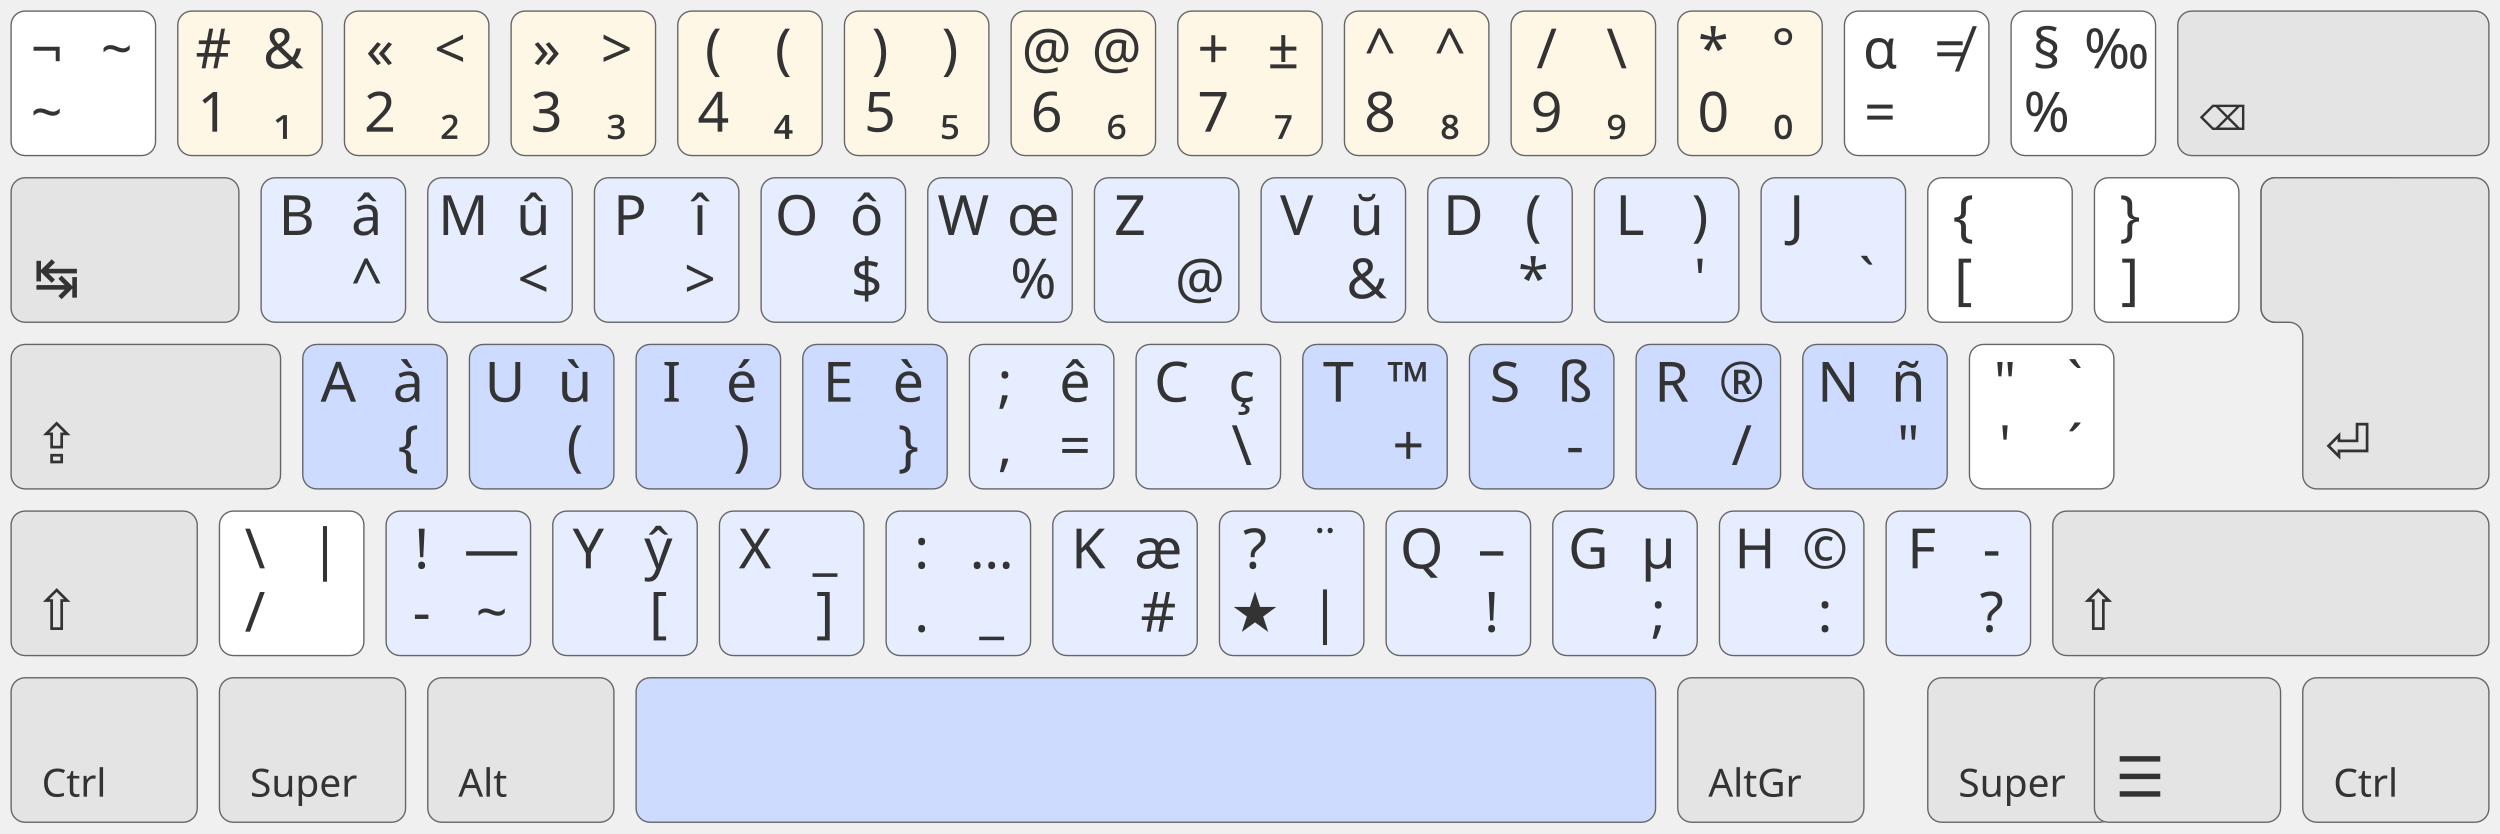
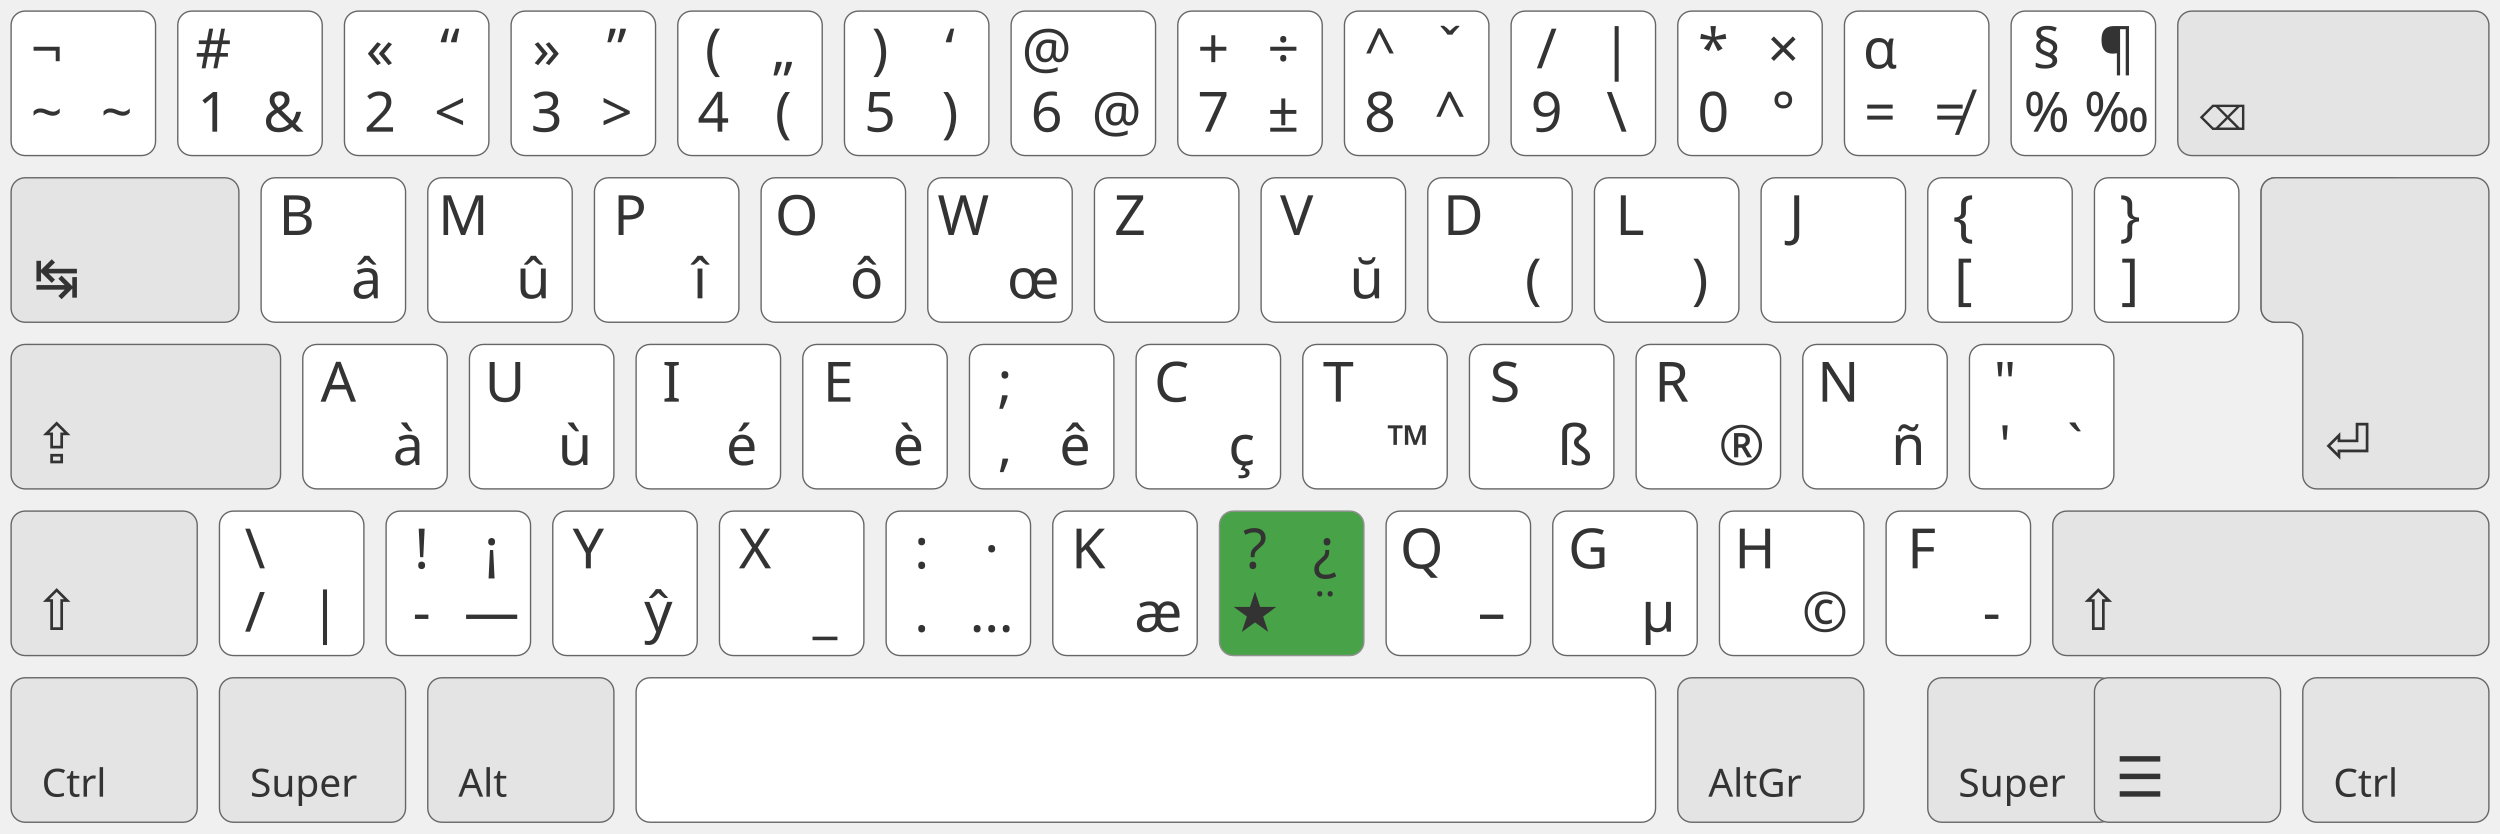
- <svg xmlns="http://www.w3.org/2000/svg" class="iso intlBackslash dk mixed" platform="gnu" theme="reach" viewBox="0 0 900 300">
+ <svg xmlns="http://www.w3.org/2000/svg" platform="gnu" viewBox="0 0 900 300" theme="" class="iso intlBackslash odk">
  <style>
    :root { color-scheme: light dark; }

    rect, path {
      stroke: #666;
      stroke-width: .5px;
      fill: #fff;
    }
    .specialKey,
    .specialKey rect,
    .specialKey path {
      fill: #e4e4e4;
    }
    text {
      fill: #333;
      font: normal 20px sans-serif;
      text-align: center;
    }
    #Backspace text {
      font-size: 12px;
    }

    #Escape { display: none; }

    #row_AE { transform: translate(4px, 4px); }
    #row_AD { transform: translate(4px, 64px); }
    #row_AC { transform: translate(4px, 124px); }
    #row_AB { transform: translate(4px, 184px); }
    #row_AA { transform: translate(4px, 244px); }

    /* Backslash + Enter */
    #Enter path.alt,
    #Enter     .iso,
    #Backslash .iso,
    .alt #Enter rect.ansi,
    .iso #Enter rect.ansi,
    .iso #Enter text.ansi,
    .alt #Backslash .ansi,
    .iso #Backslash .ansi { display: none; }
    #Enter text.ansi,
    .alt #Enter     .alt,
    .iso #Enter     .iso,
    .iso #Backslash .iso { display: block; }
    .iso #Backslash { transform: translate(765px, 60px); }
    .alt #Backslash { transform: translate(780px, -60px); }

    /* Backspace + IntlYen */
    #IntlYen, #Backspace .alt,
    .intlYen  #Backspace .ansi { display: none; }
    .intlYen  #Backspace .alt,
    .intlYen  #IntlYen { display: block; }

    /* ShiftLeft + IntlBackslash */
    #IntlBackslash, #ShiftLeft .iso,
    .intlBackslash  #ShiftLeft .ansi { display: none; }
    .intlBackslash  #ShiftLeft .iso,
    .intlBackslash  #IntlBackslash { display: block; }

    /* ShiftRight + IntlRo */
    #IntlRo, #ShiftRight .abnt,
    .intlRo  #ShiftRight .ansi { display: none; }
    .intlRo  #ShiftRight .abnt,
    .intlRo  #IntlRo { display: block; }

    /* Angle Mod */
    .am #KeyZ          { transform: translateX( 74px); }
    .am #KeyX          { transform: translateX(134px); }
    .am #KeyC          { transform: translateX(194px); }
    .am #KeyV          { transform: translateX(254px); }
    .am #KeyB          { transform: translateX(314px); }
    .am #IntlBackslash { transform: translateX(374px); }

    .specialKey   .ergo,
    .specialKey   .ol60,
    .specialKey   .ol50,
    .specialKey   .ol40,
    #Space        .ol60,
    #Space        .ol50,
    #Space        .ol40,
    #Backquote    .ol60,
    #BracketRight .ol60,
    #Equal        .ol60,
    .ergo #CapsLock,
    .ergo #Space      rect,
    .ergo #Backslash  rect,
    .ergo .specialKey rect,
    .ergo .specialKey text { display: none; }
    .ol50 #Escape,
    .ol40 #Escape,
    .ol60 #Space        .ol60,
    .ol50 #Space        .ol50,
    .ol40 #Space        .ol40,
    .ol60 #Backquote    .ol60,
    .ol60 #BracketRight .ol60,
    .ol60 #Backslash    .ol60,
    .ol60 #Equal        .ol60,
    .ol60 .specialKey   .ol60,
    .ol50 .specialKey   .ol50,
    .ol40 .specialKey   .ol40,
    .ergo .specialKey   .ergo { display: block; }

    .ol50 .pinkyKey, .ol50 #ContextMenu,
    .ol40 .pinkyKey, .ol40 #ContextMenu,
    .ol40 #row_AE .numberKey { display: none; }

    .ergo #row_AE       { transform: translate(94px, 4px); }
    .ergo #row_AD       { transform: translate(64px, 64px); }
    .ergo #row_AC       { transform: translate(49px, 124px); }
    .ergo #row_AB       { transform: translate(19px, 184px); }

    .ergo #Tab          { transform: translate(15px, 0px); }
    .ergo #ShiftLeft    { transform: translate(60px, 0px); }
    .ergo #ControlLeft  { transform: translate(75px, 0px); }
    .ergo #MetaLeft     { transform: translate(150px, 0px); }
    .ergo #AltLeft      { transform: translate(240px, 0px); }
    .ergo #Space        { transform: translate(315px, 0px); }
    .ergo #AltRight     { transform: translate(540px, 0px); }
    .ergo #MetaRight    { transform: translate(630px, 0px); }
    .ergo #ControlRight { transform: translate(750px, 0px); }

    .ergo .left         { transform: translate(-15px, 0px); }
    .ergo .right        { transform: translate(15px, 0px); }

    .ol60 .left         { transform: translate(-75px, 0px); }
    .ol60 #ControlRight { transform: translate(810px, 0px); }
    .ol60 #Backquote    { transform: translate(-15px, 0px); }
    .ol60 #ShiftRight   { transform: translate(795px, 0px); }
    .ol60 #ContextMenu  { transform: translate(750px, 0px); }
    .ol60 #Backslash    { transform: translate(690px, 120px); }
    .ol60 #Backspace    { transform: translate(277.5px, 60px); }
    .ol60 #Enter        { transform: translate(322.5px, 60px); }

    .ol50 #Escape       { transform: translate(-15px, 0px); }
    .ol50 #Backspace    { transform: translate(660px, 0px); }
    .ol50 #Enter        { transform: translate(705px, -60px); }

    .ol40 #Escape       { transform: translate(-15px, 120px); }
    .ol40 #Backspace    { transform: translate(660px, 60px); }
    .ol40 #Enter        { transform: translate(705px, 0px); }

    [platform="gnu"].ergo .specialKey .win,
    [platform="gnu"].ergo .specialKey .mac,
    [platform="win"].ergo .specialKey .gnu,
    [platform="win"].ergo .specialKey .mac { display: none; }
    .ergo .specialKey .mac,
    [platform="gnu"].ergo .specialKey .gnu,
    [platform="win"].ergo .specialKey .win { display: block; }

    /* swap Alt/Meta for MacOSX */
    [platform="gnu"].ergo #MetaLeft,
    [platform="win"].ergo #MetaLeft,
                    .ergo #AltLeft   { transform: translate(150px, 0px); }
    [platform="gnu"].ergo #AltLeft,
    [platform="win"].ergo #AltLeft,
                    .ergo #MetaLeft  { transform: translate(240px, 0px); }
    [platform="gnu"].ergo #AltRight,
    [platform="win"].ergo #AltRight,
                    .ergo #MetaRight { transform: translate(570px, 0px); }
    [platform="gnu"].ergo #MetaRight,
    [platform="win"].ergo #MetaRight,
                    .ergo #AltRight  { transform: translate(660px, 0px); }

    #NonConvert, #Convert, #KanaMode,
    #Lang1, #Lang2,
    #Space .jis,
    #Space .ks,
    .ergo #Space .ansi,
    .ol60 #Space .ansi,
    .ks  #Space .ansi,
    .ks  #Space .jis,
    .jis #Space .ansi,
    .jis #Space .ks { display: none; }
    .ks  #Space .ks,
    .jis #NonConvert, .jis #Convert, .jis #KanaMode,
    .ks #Lang1, .ks #Lang2,
    .jis #Space .jis { display: block; }

    #Backquote .jis,
    #CapsLock  .jis,
    .jis #Backquote .ansi,
    .jis #CapsLock  .ansi { display: none; }
    .jis #Backquote .jis,
    .jis #CapsLock .jis { display: block; }

    #Space text,
    #Lang1 text,
    #Lang2 text,
    #Convert text,
    #NonConvert text,
    .jis #CapsLock text { font-size: 14px; }
    #KanaMode text,
    .jis #Backquote text { font-size: 10px; }

    .specialKey .win,
    .specialKey .gnu {
      display: none;
      font-size: 14px;
    }

    /* display MacOSX by default */
    [platform="gnu"] .specialKey .win,
    [platform="gnu"] .specialKey .mac,
    [platform="win"] .specialKey .gnu,
    [platform="win"] .specialKey .mac { display: none; }
    [platform="mac"] .specialKey .mac,
    [platform="gnu"] .specialKey .gnu,
    [platform="win"] .specialKey .win { display: block; }

    /* swap Alt/Meta for MacOSX */
    [platform="gnu"] #MetaLeft,
    [platform="win"] #MetaLeft,  #AltLeft   { transform: translate(75px, 0px); }
    [platform="gnu"] #AltLeft,
    [platform="win"] #AltLeft,   #MetaLeft  { transform: translate(150px, 0px); }
    [platform="gnu"] #AltRight,
    [platform="win"] #AltRight,  #MetaRight { transform: translate(600px, 0px); }
    [platform="gnu"] #MetaRight,
    [platform="win"] #MetaRight, #AltRight  { transform: translate(675px, 0px); }

    /* optional color theme: reach */
    [theme="reach"] .numberKey rect { fill: hsl( 42, 100%, 95%); }
    [theme="reach"] .letterKey rect { fill: hsl(222, 100%, 95%); }
    [theme="reach"] .homeKey   rect { fill: hsl(222, 100%, 90%); }

    /* optional color theme: hints */
    [theme="hints"] [finger="m1"] rect { fill: hsl(  0, 100%, 95%); }
    [theme="hints"] [finger="l2"] rect { fill: hsl( 42, 100%, 85%); }
    [theme="hints"] [finger="r2"] rect { fill: hsl( 61, 100%, 85%); }
    [theme="hints"] [finger="l3"] rect,
    [theme="hints"] [finger="r3"] rect { fill: hsl(136, 100%, 85%); }
    [theme="hints"] [finger="l4"] rect,
    [theme="hints"] [finger="r4"] rect { fill: hsl(200, 100%, 85%); }
    [theme="hints"] [finger="l5"] rect,
    [theme="hints"] [finger="r5"] rect { fill: hsl(230, 100%, 85%); }
    [theme="hints"] .specialKey   rect,
    [theme="hints"] .specialKey   path { fill: #e4e4e4; }
    [theme="hints"] .hint         rect { fill: #a33; }
    [theme="hints"] .press        rect { fill: #335; }
    [theme="hints"] .press        text { fill: #fff; }
    [theme="hints"] .hint text {
      font-weight: bold;
      fill: white;
    }

    /* hide level3-6 by default */
    .level3, .level4, .level5, .level6 { display: none; }

    /* show 1dk */
    .odk .level5,
    .odk .level6 { display: block; }

    /* show 1dk and AltGr */
    .mixed .level3,
    .mixed .level5 { display: block; opacity: 1; }
    .mixed .level5 { transform: translate(0px, -22.8px); }

    /* show AltGr */
    .altgr .level3,
    .altgr .level4 { display: block; opacity: 1; }

    @media (prefers-color-scheme: dark) {
      rect, path { stroke: #777; fill: #444; }
      .specialKey, .specialKey rect, .specialKey path { fill: #333; }
      text { fill: #bbb; }
      .level3, .level4 { fill: #99f; }
      .level5, .level6 { fill: #6d6; }
      .deadKey { fill: #f44; }

      [theme="reach"] .numberKey rect { fill: hsl( 61, 25%, 30%); }
      [theme="reach"] .letterKey rect { fill: hsl(136, 30%, 30%); }
      [theme="reach"] .letterKey rect { fill: hsl(180, 30%, 30%); }
      [theme="reach"] .homeKey   rect { fill: hsl(230, 30%, 30%); }

      [theme="hints"] [finger="m1"] rect { fill: hsl(  0, 25%, 30%); }
      [theme="hints"] [finger="l2"] rect { fill: hsl( 31, 30%, 30%); }
      [theme="hints"] [finger="r2"] rect { fill: hsl( 61, 30%, 30%); }
      [theme="hints"] [finger="l3"] rect,
      [theme="hints"] [finger="r3"] rect { fill: hsl(136, 30%, 30%); }
      [theme="hints"] [finger="l4"] rect,
      [theme="hints"] [finger="r4"] rect { fill: hsl(200, 30%, 30%); }
      [theme="hints"] [finger="l5"] rect,
      [theme="hints"] [finger="r5"] rect { fill: hsl(230, 30%, 30%); }
      [theme="hints"] .specialKey   rect,
      [theme="hints"] .specialKey   path { fill: #333; }
      [theme="hints"] .hint         rect { fill: #a33; }
      [theme="hints"] .press        rect { fill: #335; }
      [theme="hints"] .press        text { fill: #fff; }
      [theme="hints"] .hint text {
        font-weight: bold;
        fill: white;
      }
    }
  </style>
  <g id="row_AE">
    <g class="left">
      <g class="specialKey" finger="l5" id="Escape">
        <rect width="67" height="52" class="ergo" rx="5" ry="5" />
        <text x="16.4" y="42.8" class="ergo" text-anchor="middle">⎋</text>
      </g>
      <g class="pinkyKey" finger="l5" id="Backquote">
        <rect width="52" height="52" rx="5" ry="5" class="specialKey jis" />
        <rect width="52" height="52" rx="5" ry="5" class="ansi alt iso ergo" />
        <rect width="67" height="52" rx="5" ry="5" class="ol60" />
        <text x="26" y="20" class="jis" text-anchor="middle">半角</text>
        <text x="26" y="32" class="jis" text-anchor="middle">全角</text>
        <text x="26" y="44" class="jis" text-anchor="middle">漢字</text>
        <g class="ansi key" text-anchor="middle">
          <text x="12.8" y="43.4" class="level1">~</text>
          <text x="12.8" y="20.6" class="level2">¬</text>
          <text x="38.0" y="43.4" class="level3" />
          <text x="38.0" y="20.6" class="level4" />
          <text x="38.0" y="43.4" class="level5 deadKey">~</text>
          <text x="38.0" y="20.6" class="level6" />
        </g>
      </g>
      <g class="numberKey" finger="l5" id="Digit1" transform="translate(60)">
        <rect width="52" height="52" rx="5" ry="5" />
        <g class="key" text-anchor="middle">
          <text x="12.8" y="43.4" class="level1">1</text>
          <text x="12.8" y="20.6" class="level2">#</text>
          <text x="38.0" y="43.4" class="level3">₁</text>
          <text x="38.0" y="20.6" class="level4">¹</text>
          <text x="38.0" y="43.4" class="level5">&amp;</text>
          <text x="38.0" y="20.6" class="level6" />
        </g>
      </g>
      <g class="numberKey" finger="l4" id="Digit2" transform="translate(120)">
        <rect width="52" height="52" rx="5" ry="5" />
        <g class="key" text-anchor="middle">
          <text x="12.8" y="43.4" class="level1">2</text>
          <text x="12.8" y="20.6" class="level2">«</text>
          <text x="38.0" y="43.4" class="level3">₂</text>
          <text x="38.0" y="20.6" class="level4">²</text>
          <text x="38.0" y="43.4" class="level5">&lt;</text>
          <text x="38.0" y="20.6" class="level6">“</text>
        </g>
      </g>
      <g class="numberKey" finger="l3" id="Digit3" transform="translate(180)">
        <rect width="52" height="52" rx="5" ry="5" />
        <g class="key" text-anchor="middle">
          <text x="12.8" y="43.4" class="level1">3</text>
          <text x="12.8" y="20.6" class="level2">»</text>
          <text x="38.0" y="43.4" class="level3">₃</text>
          <text x="38.0" y="20.6" class="level4">³</text>
          <text x="38.0" y="43.4" class="level5">&gt;</text>
          <text x="38.0" y="20.6" class="level6">”</text>
        </g>
      </g>
      <g class="numberKey" finger="l2" id="Digit4" transform="translate(240)">
        <rect width="52" height="52" rx="5" ry="5" />
        <g class="key" text-anchor="middle">
          <text x="12.8" y="43.4" class="level1">4</text>
          <text x="12.8" y="20.6" class="level2">(</text>
          <text x="38.0" y="43.4" class="level3">₄</text>
          <text x="38.0" y="20.6" class="level4">⁴</text>
          <text x="38.0" y="43.4" class="level5">(</text>
          <text x="38.0" y="20.6" class="level6">„</text>
        </g>
      </g>
      <g class="numberKey" finger="l2" id="Digit5" transform="translate(300)">
        <rect width="52" height="52" rx="5" ry="5" />
        <g class="key" text-anchor="middle">
          <text x="12.8" y="43.4" class="level1">5</text>
          <text x="12.8" y="20.6" class="level2">)</text>
          <text x="38.0" y="43.4" class="level3">₅</text>
          <text x="38.0" y="20.6" class="level4">⁵</text>
          <text x="38.0" y="43.4" class="level5">)</text>
          <text x="38.0" y="20.6" class="level6">‘</text>
        </g>
      </g>
    </g>
    <g class="right">
      <g class="numberKey" finger="r2" id="Digit6" transform="translate(360)">
        <rect width="52" height="52" rx="5" ry="5" />
        <g class="key" text-anchor="middle">
          <text x="12.8" y="43.4" class="level1">6</text>
          <text x="12.8" y="20.6" class="level2">@</text>
          <text x="38.0" y="43.4" class="level3">₆</text>
          <text x="38.0" y="20.6" class="level4">⁶</text>
          <text x="38.0" y="43.4" class="level5">@</text>
          <text x="38.0" y="20.6" class="level6" />
        </g>
      </g>
      <g class="numberKey" finger="r2" id="Digit7" transform="translate(420)">
        <rect width="52" height="52" rx="5" ry="5" />
        <g class="key" text-anchor="middle">
          <text x="12.8" y="43.4" class="level1">7</text>
          <text x="12.8" y="20.6" class="level2">+</text>
          <text x="38.0" y="43.4" class="level3">₇</text>
          <text x="38.0" y="20.6" class="level4">⁷</text>
          <text x="38.0" y="43.4" class="level5">±</text>
          <text x="38.0" y="20.6" class="level6">÷</text>
        </g>
      </g>
      <g class="numberKey" finger="r3" id="Digit8" transform="translate(480)">
        <rect width="52" height="52" rx="5" ry="5" />
        <g class="key" text-anchor="middle">
          <text x="12.8" y="43.4" class="level1">8</text>
          <text x="12.8" y="20.6" class="level2">^</text>
          <text x="38.0" y="43.4" class="level3">₈</text>
          <text x="38.0" y="20.6" class="level4">⁸</text>
          <text x="38.0" y="43.4" class="level5 deadKey">^</text>
          <text x="38.0" y="20.6" class="level6 deadKey">ˇ</text>
        </g>
      </g>
      <g class="numberKey" finger="r4" id="Digit9" transform="translate(540)">
        <rect width="52" height="52" rx="5" ry="5" />
        <g class="key" text-anchor="middle">
          <text x="12.8" y="43.4" class="level1">9</text>
          <text x="12.8" y="20.6" class="level2">/</text>
          <text x="38.0" y="43.4" class="level3">₉</text>
          <text x="38.0" y="20.6" class="level4">⁹</text>
          <text x="38.0" y="43.4" class="level5">\</text>
          <text x="38.0" y="20.6" class="level6">|</text>
        </g>
      </g>
      <g class="numberKey" finger="r5" id="Digit0" transform="translate(600)">
        <rect width="52" height="52" rx="5" ry="5" />
        <g class="key" text-anchor="middle">
          <text x="12.8" y="43.4" class="level1">0</text>
          <text x="12.8" y="20.6" class="level2">*</text>
          <text x="38.0" y="43.4" class="level3">₀</text>
          <text x="38.0" y="20.6" class="level4">⁰</text>
          <text x="38.0" y="43.4" class="level5">°</text>
          <text x="38.0" y="20.6" class="level6">×</text>
        </g>
      </g>
      <g class="pinkyKey" finger="r5" id="Minus" transform="translate(660)">
        <rect width="52" height="52" rx="5" ry="5" />
        <g class="key" text-anchor="middle">
          <text x="12.8" y="43.4" class="level1">=</text>
          <text x="12.8" y="20.6" class="level2 deadKey">α</text>
          <text x="38.0" y="43.4" class="level3" />
          <text x="38.0" y="20.6" class="level4" />
          <text x="38.0" y="43.4" class="level5">≠</text>
          <text x="38.0" y="20.6" class="level6" />
        </g>
      </g>
      <g class="pinkyKey" finger="r5" id="Equal" transform="translate(720)">
        <rect width="52" height="52" rx="5" ry="5" />
        <rect width="67" height="52" rx="5" ry="5" class="ol60" />
        <g class="key" text-anchor="middle">
          <text x="12.8" y="43.4" class="level1">%</text>
          <text x="12.8" y="20.6" class="level2">§</text>
          <text x="38.0" y="43.4" class="level3" />
          <text x="38.0" y="20.6" class="level4" />
          <text x="38.0" y="43.4" class="level5">‰</text>
          <text x="38.0" y="20.6" class="level6">¶</text>
        </g>
      </g>
      <g class="pinkyKey" finger="r5" id="IntlYen" transform="translate(780)">
        <rect width="52" height="52" rx="5" ry="5" />
        <g class="key" text-anchor="middle">
          <text x="12.8" y="43.4" class="level1" />
          <text x="12.8" y="20.6" class="level2" />
          <text x="38.0" y="43.4" class="level3" />
          <text x="38.0" y="20.6" class="level4" />
          <text x="38.0" y="43.4" class="level5" />
          <text x="38.0" y="20.6" class="level6" />
        </g>
      </g>
      <g class="specialKey" finger="r5" id="Backspace" transform="translate(780)">
        <rect width="112" height="52" rx="5" ry="5" class="ansi" />
        <rect width="67" height="112" rx="5" ry="5" class="ol60" y="-60" />
        <rect width="67" height="52" rx="5" ry="5" class="ol40 ol50" />
        <rect width="52" height="52" rx="5" ry="5" class="alt" x="60" />
        <text x="16.4" y="42.8" class="ansi" text-anchor="middle">⌫</text>
        <text x="16.4" y="42.8" class="ergo" text-anchor="middle">⌫</text>
        <text x="16.4" y="42.8" class="alt" text-anchor="middle" transform="translate(60)">⌫</text>
      </g>
    </g>
  </g>
  <g id="row_AD">
    <g class="left">
      <g class="specialKey" finger="l5" id="Tab">
        <rect width="82" height="52" rx="5" ry="5" />
        <rect width="67" height="52" class="ergo" rx="5" ry="5" />
        <text x="16.4" y="42.8" text-anchor="middle">↹</text>
        <text x="16.4" y="42.8" text-anchor="middle" class="ergo">↹</text>
      </g>
      <g class="letterKey" finger="l5" id="KeyQ" transform="translate(90)">
        <rect width="52" height="52" rx="5" ry="5" />
        <g class="key" text-anchor="middle">
          <text x="12.8" y="43.4" class="level1" />
          <text x="12.8" y="20.6" class="level2">B</text>
          <text x="38.0" y="43.4" class="level3">^</text>
          <text x="38.0" y="20.6" class="level4 deadKey">^</text>
          <text x="38.0" y="43.4" class="level5">â</text>
          <text x="38.0" y="20.6" class="level6" />
        </g>
      </g>
      <g class="letterKey" finger="l4" id="KeyW" transform="translate(150)">
        <rect width="52" height="52" rx="5" ry="5" />
        <g class="key" text-anchor="middle">
          <text x="12.8" y="43.4" class="level1" />
          <text x="12.8" y="20.6" class="level2">M</text>
          <text x="38.0" y="43.4" class="level3">&lt;</text>
          <text x="38.0" y="20.6" class="level4" />
          <text x="38.0" y="43.4" class="level5">û</text>
          <text x="38.0" y="20.6" class="level6" />
        </g>
      </g>
      <g class="letterKey" finger="l3" id="KeyE" transform="translate(210)">
        <rect width="52" height="52" rx="5" ry="5" />
        <g class="key" text-anchor="middle">
          <text x="12.8" y="43.4" class="level1" />
          <text x="12.8" y="20.6" class="level2">P</text>
          <text x="38.0" y="43.4" class="level3">&gt;</text>
          <text x="38.0" y="20.6" class="level4" />
          <text x="38.0" y="43.4" class="level5">î</text>
          <text x="38.0" y="20.6" class="level6" />
        </g>
      </g>
      <g class="letterKey" finger="l2" id="KeyR" transform="translate(270)">
        <rect width="52" height="52" rx="5" ry="5" />
        <g class="key" text-anchor="middle">
          <text x="12.8" y="43.4" class="level1" />
          <text x="12.8" y="20.6" class="level2">O</text>
          <text x="38.0" y="43.4" class="level3">$</text>
          <text x="38.0" y="20.6" class="level4 deadKey">¤</text>
          <text x="38.0" y="43.4" class="level5">ô</text>
          <text x="38.0" y="20.6" class="level6" />
        </g>
      </g>
      <g class="letterKey" finger="l2" id="KeyT" transform="translate(330)">
        <rect width="52" height="52" rx="5" ry="5" />
        <g class="key" text-anchor="middle">
          <text x="12.8" y="43.4" class="level1" />
          <text x="12.8" y="20.6" class="level2">W</text>
          <text x="38.0" y="43.4" class="level3">%</text>
          <text x="38.0" y="20.6" class="level4">‰</text>
          <text x="38.0" y="43.4" class="level5">œ</text>
          <text x="38.0" y="20.6" class="level6" />
        </g>
      </g>
    </g>
    <g class="right">
      <g class="letterKey" finger="r2" id="KeyY" transform="translate(390)">
        <rect width="52" height="52" rx="5" ry="5" />
        <g class="key" text-anchor="middle">
          <text x="12.8" y="43.4" class="level1" />
          <text x="12.8" y="20.6" class="level2">Z</text>
          <text x="38.0" y="43.4" class="level3">@</text>
          <text x="38.0" y="20.6" class="level4 deadKey">˚</text>
          <text x="38.0" y="43.4" class="level5" />
          <text x="38.0" y="20.6" class="level6" />
        </g>
      </g>
      <g class="letterKey" finger="r2" id="KeyU" transform="translate(450)">
        <rect width="52" height="52" rx="5" ry="5" />
        <g class="key" text-anchor="middle">
          <text x="12.8" y="43.4" class="level1" />
          <text x="12.8" y="20.6" class="level2">V</text>
          <text x="38.0" y="43.4" class="level3">&amp;</text>
          <text x="38.0" y="20.6" class="level4" />
          <text x="38.0" y="43.4" class="level5">ŭ</text>
          <text x="38.0" y="20.6" class="level6" />
        </g>
      </g>
      <g class="letterKey" finger="r3" id="KeyI" transform="translate(510)">
        <rect width="52" height="52" rx="5" ry="5" />
        <g class="key" text-anchor="middle">
          <text x="12.8" y="43.4" class="level1" />
          <text x="12.8" y="20.6" class="level2">D</text>
          <text x="38.0" y="43.4" class="level3">*</text>
          <text x="38.0" y="20.6" class="level4">×</text>
          <text x="38.0" y="43.4" class="level5">(</text>
          <text x="38.0" y="20.6" class="level6" />
        </g>
      </g>
      <g class="letterKey" finger="r4" id="KeyO" transform="translate(570)">
        <rect width="52" height="52" rx="5" ry="5" />
        <g class="key" text-anchor="middle">
          <text x="12.8" y="43.4" class="level1" />
          <text x="12.8" y="20.6" class="level2">L</text>
          <text x="38.0" y="43.4" class="level3">'</text>
          <text x="38.0" y="20.6" class="level4 deadKey">´</text>
          <text x="38.0" y="43.4" class="level5">)</text>
          <text x="38.0" y="20.6" class="level6" />
        </g>
      </g>
      <g class="letterKey" finger="r5" id="KeyP" transform="translate(630)">
        <rect width="52" height="52" rx="5" ry="5" />
        <g class="key" text-anchor="middle">
          <text x="12.8" y="43.4" class="level1" />
          <text x="12.8" y="20.6" class="level2">J</text>
          <text x="38.0" y="43.4" class="level3">`</text>
          <text x="38.0" y="20.6" class="level4 deadKey">`</text>
          <text x="38.0" y="43.4" class="level5" />
          <text x="38.0" y="20.6" class="level6" />
        </g>
      </g>
      <g class="pinkyKey" finger="r5" id="BracketLeft" transform="translate(690)">
        <rect width="52" height="52" rx="5" ry="5" />
        <g class="key" text-anchor="middle">
          <text x="12.8" y="43.4" class="level1">[</text>
          <text x="12.8" y="20.6" class="level2">{</text>
          <text x="38.0" y="43.4" class="level3" />
          <text x="38.0" y="20.6" class="level4" />
          <text x="38.0" y="43.4" class="level5" />
          <text x="38.0" y="20.6" class="level6" />
        </g>
      </g>
      <g class="pinkyKey" finger="r5" id="BracketRight" transform="translate(750)">
        <rect width="52" height="52" rx="5" ry="5" />
        <rect width="67" height="52" rx="5" ry="5" class="ol60" />
        <g class="key" text-anchor="middle">
          <text x="12.8" y="43.4" class="level1">]</text>
          <text x="12.8" y="20.6" class="level2">}</text>
          <text x="38.0" y="43.4" class="level3" />
          <text x="38.0" y="20.6" class="level4" />
          <text x="38.0" y="43.4" class="level5" />
          <text x="38.0" y="20.6" class="level6" />
        </g>
      </g>
      <g class="pinkyKey" finger="r5" id="Backslash" transform="translate(810)">
        <rect width="82" height="52" rx="5" ry="5" class="ansi" />
        <rect width="52" height="52" rx="5" ry="5" class="iso ol60" />
        <g class="key" text-anchor="middle">
          <text x="12.8" y="43.4" class="level1">$</text>
          <text x="12.8" y="20.6" class="level2">€</text>
          <text x="38.0" y="43.4" class="level3" />
          <text x="38.0" y="20.6" class="level4" />
          <text x="38.0" y="43.4" class="level5">¢</text>
          <text x="38.0" y="20.6" class="level6 deadKey">¤</text>
        </g>
      </g>
    </g>
  </g>
  <g id="row_AC">
    <g class="left">
      <g class="specialKey" finger="l5" id="CapsLock">
        <rect width="97" height="52" rx="5" ry="5" />
        <text x="16.4" y="42.8" text-anchor="middle" class="ansi">⇪</text>
        <text x="23.0" y="42.8" text-anchor="middle" class="jis">英数</text>
      </g>
      <g class="letterKey homeKey" finger="l5" id="KeyA" transform="translate(105)">
        <rect width="52" height="52" rx="5" ry="5" />
        <g class="key" text-anchor="middle">
          <text x="12.8" y="43.4" class="level1" />
          <text x="12.8" y="20.6" class="level2">A</text>
          <text x="38.0" y="43.4" class="level3">{</text>
          <text x="38.0" y="20.6" class="level4 deadKey">ˇ</text>
          <text x="38.0" y="43.4" class="level5">à</text>
          <text x="38.0" y="20.6" class="level6" />
        </g>
      </g>
      <g class="letterKey homeKey" finger="l4" id="KeyS" transform="translate(165)">
        <rect width="52" height="52" rx="5" ry="5" />
        <g class="key" text-anchor="middle">
          <text x="12.8" y="43.4" class="level1" />
          <text x="12.8" y="20.6" class="level2">U</text>
          <text x="38.0" y="43.4" class="level3">(</text>
          <text x="38.0" y="20.6" class="level4" />
          <text x="38.0" y="43.4" class="level5">ù</text>
          <text x="38.0" y="20.6" class="level6" />
        </g>
      </g>
      <g class="letterKey homeKey" finger="l3" id="KeyD" transform="translate(225)">
        <rect width="52" height="52" rx="5" ry="5" />
        <g class="key" text-anchor="middle">
          <text x="12.8" y="43.4" class="level1" />
          <text x="12.8" y="20.6" class="level2">I</text>
          <text x="38.0" y="43.4" class="level3">)</text>
          <text x="38.0" y="20.6" class="level4" />
          <text x="38.0" y="43.4" class="level5">é</text>
          <text x="38.0" y="20.6" class="level6" />
        </g>
      </g>
      <g class="letterKey homeKey" finger="l2" id="KeyF" transform="translate(285)">
        <rect width="52" height="52" rx="5" ry="5" />
        <g class="key" text-anchor="middle">
          <text x="12.8" y="43.4" class="level1" />
          <text x="12.8" y="20.6" class="level2">E</text>
          <text x="38.0" y="43.4" class="level3">}</text>
          <text x="38.0" y="20.6" class="level4 deadKey">˙</text>
          <text x="38.0" y="43.4" class="level5">è</text>
          <text x="38.0" y="20.6" class="level6" />
        </g>
      </g>
      <g class="letterKey" finger="l2" id="KeyG" transform="translate(345)">
        <rect width="52" height="52" rx="5" ry="5" />
        <g class="key" text-anchor="middle">
          <text x="12.8" y="43.4" class="level1">,</text>
          <text x="12.8" y="20.6" class="level2">;</text>
          <text x="38.0" y="43.4" class="level3">=</text>
          <text x="38.0" y="20.6" class="level4">≠</text>
          <text x="38.0" y="43.4" class="level5">ê</text>
          <text x="38.0" y="20.6" class="level6" />
        </g>
      </g>
    </g>
    <g class="right">
      <g class="letterKey" finger="r2" id="KeyH" transform="translate(405)">
        <rect width="52" height="52" rx="5" ry="5" />
        <g class="key" text-anchor="middle">
          <text x="12.8" y="43.4" class="level1" />
          <text x="12.8" y="20.6" class="level2">C</text>
          <text x="38.0" y="43.4" class="level3">\</text>
          <text x="38.0" y="20.6" class="level4 deadKey">/</text>
          <text x="38.0" y="43.4" class="level5">ç</text>
          <text x="38.0" y="20.6" class="level6" />
        </g>
      </g>
      <g class="letterKey homeKey" finger="r2" id="KeyJ" transform="translate(465)">
        <rect width="52" height="52" rx="5" ry="5" />
        <g class="key" text-anchor="middle">
          <text x="12.8" y="43.4" class="level1" />
          <text x="12.8" y="20.6" class="level2">T</text>
          <text x="38.0" y="43.4" class="level3">+</text>
          <text x="38.0" y="20.6" class="level4">±</text>
          <text x="38.0" y="43.4" class="level5">™</text>
          <text x="38.0" y="20.6" class="level6" />
        </g>
      </g>
      <g class="letterKey homeKey" finger="r3" id="KeyK" transform="translate(525)">
        <rect width="52" height="52" rx="5" ry="5" />
        <g class="key" text-anchor="middle">
          <text x="12.8" y="43.4" class="level1" />
          <text x="12.8" y="20.6" class="level2">S</text>
          <text x="38.0" y="43.4" class="level3">-</text>
          <text x="38.0" y="20.6" class="level4 deadKey">¯</text>
          <text x="38.0" y="43.4" class="level5">ß</text>
          <text x="38.0" y="20.6" class="level6" />
        </g>
      </g>
      <g class="letterKey homeKey" finger="r4" id="KeyL" transform="translate(585)">
        <rect width="52" height="52" rx="5" ry="5" />
        <g class="key" text-anchor="middle">
          <text x="12.8" y="43.4" class="level1" />
          <text x="12.8" y="20.6" class="level2">R</text>
          <text x="38.0" y="43.4" class="level3">/</text>
          <text x="38.0" y="20.6" class="level4">÷</text>
          <text x="38.0" y="43.4" class="level5">®</text>
          <text x="38.0" y="20.6" class="level6" />
        </g>
      </g>
      <g class="letterKey homeKey" finger="r5" id="Semicolon" transform="translate(645)">
        <rect width="52" height="52" rx="5" ry="5" />
        <g class="key" text-anchor="middle">
          <text x="12.8" y="43.4" class="level1" />
          <text x="12.8" y="20.6" class="level2">N</text>
          <text x="38.0" y="43.4" class="level3">"</text>
          <text x="38.0" y="20.6" class="level4 deadKey">”</text>
          <text x="38.0" y="43.4" class="level5">ñ</text>
          <text x="38.0" y="20.6" class="level6" />
        </g>
      </g>
      <g class="pinkyKey" finger="r5" id="Quote" transform="translate(705)">
        <rect width="52" height="52" rx="5" ry="5" />
        <g class="key" text-anchor="middle">
          <text x="12.8" y="43.4" class="level1">'</text>
          <text x="12.8" y="20.6" class="level2">"</text>
          <text x="38.0" y="43.4" class="level3 deadKey">´</text>
          <text x="38.0" y="20.6" class="level4" />
          <text x="38.0" y="43.4" class="level5">`</text>
          <text x="38.0" y="20.6" class="level6" />
        </g>
      </g>
      <g class="specialKey" finger="r5" id="Enter" transform="translate(765)">
        <path class="alt" d="M50-60h72a5 5 0 0 1 5 5V47a5 5 0 0 1-5 5H5a5 5 0 0 1-5-5V5a5 5 0 0 1 5-5h35a5 5 1 0 0 5-5v-50a5 5 0 0 1 5-5z" />
        <path class="iso" d="M50-60h72a5 5 0 0 1 5 5V47a5 5 0 0 1-5 5H65a5 5 0 0 1-5-5V-3a5 5 1 0 0-5-5h-5a5 5 0 0 1-5-5v-42a5 5 0 0 1 5-5z" />
        <rect width="127" height="52" rx="5" ry="5" class="ansi" />
        <rect width="67" height="112" rx="5" ry="5" class="ol60" y="-60" />
        <rect width="67" height="52" rx="5" ry="5" class="ol40 ol50" />
        <text x="16.4" y="42.8" text-anchor="middle" class="ansi alt ergo">⏎</text>
        <text x="16.4" y="42.8" text-anchor="middle" class="iso" transform="translate(60)">⏎</text>
      </g>
    </g>
  </g>
  <g id="row_AB">
    <g class="left">
      <g class="specialKey" finger="l5" id="ShiftLeft">
        <rect width="127" height="52" rx="5" ry="5" class="ansi alt" />
        <rect width="67" height="52" rx="5" ry="5" class="iso" />
        <rect width="67" height="112" rx="5" ry="5" class="ol50 ol60" y="-60" />
        <rect width="67" height="52" rx="5" ry="5" class="ol40" />
        <text x="16.4" y="42.8" text-anchor="middle">⇧</text>
        <text x="16.4" y="42.8" text-anchor="middle" class="ergo">⇧</text>
      </g>
      <g class="pinkyKey" finger="l5" id="IntlBackslash" transform="translate(75)">
        <rect width="52" height="52" rx="5" ry="5" />
        <g class="key" text-anchor="middle">
          <text x="12.8" y="43.4" class="level1">/</text>
          <text x="12.8" y="20.6" class="level2">\</text>
          <text x="38.0" y="43.4" class="level3" />
          <text x="38.0" y="20.6" class="level4" />
          <text x="38.0" y="43.4" class="level5">|</text>
          <text x="38.0" y="20.6" class="level6" />
        </g>
      </g>
      <g class="letterKey" finger="l5" id="KeyZ" transform="translate(135)">
        <rect width="52" height="52" rx="5" ry="5" />
        <g class="key" text-anchor="middle">
          <text x="12.8" y="43.4" class="level1">-</text>
          <text x="12.8" y="20.6" class="level2">!</text>
          <text x="38.0" y="43.4" class="level3">~</text>
          <text x="38.0" y="20.6" class="level4 deadKey">~</text>
          <text x="38.0" y="43.4" class="level5">—</text>
          <text x="38.0" y="20.6" class="level6">¡</text>
        </g>
      </g>
      <g class="letterKey" finger="l4" id="KeyX" transform="translate(195)">
        <rect width="52" height="52" rx="5" ry="5" />
        <g class="key" text-anchor="middle">
          <text x="12.8" y="43.4" class="level1" />
          <text x="12.8" y="20.6" class="level2">Y</text>
          <text x="38.0" y="43.4" class="level3">[</text>
          <text x="38.0" y="20.6" class="level4 deadKey">,</text>
          <text x="38.0" y="43.4" class="level5">ŷ</text>
          <text x="38.0" y="20.6" class="level6" />
        </g>
      </g>
      <g class="letterKey" finger="l3" id="KeyC" transform="translate(255)">
        <rect width="52" height="52" rx="5" ry="5" />
        <g class="key" text-anchor="middle">
          <text x="12.8" y="43.4" class="level1" />
          <text x="12.8" y="20.6" class="level2">X</text>
          <text x="38.0" y="43.4" class="level3">]</text>
          <text x="38.0" y="20.6" class="level4 deadKey">˛</text>
          <text x="38.0" y="43.4" class="level5">_</text>
          <text x="38.0" y="20.6" class="level6" />
        </g>
      </g>
      <g class="letterKey" finger="l2" id="KeyV" transform="translate(315)">
        <rect width="52" height="52" rx="5" ry="5" />
        <g class="key" text-anchor="middle">
          <text x="12.8" y="43.4" class="level1">.</text>
          <text x="12.8" y="20.6" class="level2">:</text>
          <text x="38.0" y="43.4" class="level3">_</text>
          <text x="38.0" y="20.6" class="level4">–</text>
          <text x="38.0" y="43.4" class="level5">…</text>
          <text x="38.0" y="20.6" class="level6">·</text>
        </g>
      </g>
      <g class="letterKey" finger="l2" id="KeyB" transform="translate(375)">
        <rect width="52" height="52" rx="5" ry="5" />
        <g class="key" text-anchor="middle">
          <text x="12.8" y="43.4" class="level1" />
          <text x="12.8" y="20.6" class="level2">K</text>
          <text x="38.0" y="43.4" class="level3">#</text>
          <text x="38.0" y="20.6" class="level4" />
          <text x="38.0" y="43.4" class="level5">æ</text>
          <text x="38.0" y="20.6" class="level6" />
        </g>
      </g>
    </g>
    <g class="right">
      <g class="letterKey" finger="r2" id="KeyN" transform="translate(435)">
-         <rect width="52" height="52" rx="5" ry="5" />
+         <rect width="52" height="52" rx="5" ry="5" style="fill: green;opacity: 0.7;" />
        <g class="key" text-anchor="middle">
          <text x="12.8" y="43.4" class="level1 deadKey">★</text>
          <text x="12.8" y="20.6" class="level2">?</text>
          <text x="38.0" y="43.4" class="level3">|</text>
          <text x="38.0" y="20.6" class="level4" />
          <text x="38.0" y="43.4" class="level5 deadKey">¨</text>
          <text x="38.0" y="20.6" class="level6">¿</text>
        </g>
      </g>
      <g class="letterKey" finger="r2" id="KeyM" transform="translate(495)">
        <rect width="52" height="52" rx="5" ry="5" />
        <g class="key" text-anchor="middle">
          <text x="12.8" y="43.4" class="level1" />
          <text x="12.8" y="20.6" class="level2">Q</text>
          <text x="38.0" y="43.4" class="level3">!</text>
          <text x="38.0" y="20.6" class="level4">¬</text>
          <text x="38.0" y="43.4" class="level5">–</text>
          <text x="38.0" y="20.6" class="level6" />
        </g>
      </g>
      <g class="letterKey" finger="r3" id="Comma" transform="translate(555)">
        <rect width="52" height="52" rx="5" ry="5" />
        <g class="key" text-anchor="middle">
          <text x="12.8" y="43.4" class="level1" />
          <text x="12.8" y="20.6" class="level2">G</text>
          <text x="38.0" y="43.4" class="level3">;</text>
          <text x="38.0" y="20.6" class="level4 deadKey">¸</text>
          <text x="38.0" y="43.4" class="level5">µ</text>
          <text x="38.0" y="20.6" class="level6" />
        </g>
      </g>
      <g class="letterKey" finger="r4" id="Period" transform="translate(615)">
        <rect width="52" height="52" rx="5" ry="5" />
        <g class="key" text-anchor="middle">
          <text x="12.8" y="43.4" class="level1" />
          <text x="12.8" y="20.6" class="level2">H</text>
          <text x="38.0" y="43.4" class="level3">:</text>
          <text x="38.0" y="20.6" class="level4" />
          <text x="38.0" y="43.4" class="level5">©</text>
          <text x="38.0" y="20.6" class="level6" />
        </g>
      </g>
      <g class="letterKey" finger="r5" id="Slash" transform="translate(675)">
        <rect width="52" height="52" rx="5" ry="5" />
        <g class="key" text-anchor="middle">
          <text x="12.8" y="43.4" class="level1" />
          <text x="12.8" y="20.6" class="level2">F</text>
          <text x="38.0" y="43.4" class="level3">?</text>
          <text x="38.0" y="20.6" class="level4 deadKey">˘</text>
          <text x="38.0" y="43.4" class="level5">‑</text>
          <text x="38.0" y="20.6" class="level6" />
        </g>
      </g>
      <g class="pinkyKey" finger="r5" id="IntlRo" transform="translate(735)">
        <rect width="52" height="52" rx="5" ry="5" />
      </g>
      <g class="specialKey" finger="r5" id="ShiftRight" transform="translate(735)">
        <rect width="157" height="52" rx="5" ry="5" class="ansi" />
        <rect width="97" height="52" rx="5" ry="5" class="abnt" x="60" />
        <rect width="67" height="112" rx="5" ry="5" class="ol50 ol60" y="-60" />
        <rect width="67" height="52" rx="5" ry="5" class="ol40" />
        <text x="16.4" y="42.8" text-anchor="middle" class="ansi">⇧</text>
        <text x="16.4" y="42.8" text-anchor="middle" class="ergo">⇧</text>
        <text x="16.4" y="42.8" text-anchor="middle" class="abnt" transform="translate(60)">⇧</text>
      </g>
    </g>
  </g>
  <g id="row_AA">
    <g class="left">
      <g class="specialKey" id="ControlLeft">
        <rect width="67" height="52" rx="5" ry="5" />
        <rect width="67" height="52" rx="5" ry="5" class="ergo" />
        <text x="11.0" y="42.8" class="win gnu">Ctrl</text>
        <text x="16.4" y="42.8" class="mac" text-anchor="middle">⌃</text>
      </g>
      <g class="specialKey" id="MetaLeft" transform="translate(75)">
        <rect width="67" height="52" rx="5" ry="5" />
        <rect width="82" height="52" rx="5" ry="5" class="ergo" />
        <text x="11.0" y="42.8" class="win">Win</text>
        <text x="11.0" y="42.8" class="gnu">Super</text>
        <text x="16.4" y="42.8" class="mac" text-anchor="middle">⌘</text>
      </g>
      <g class="specialKey" id="AltLeft" transform="translate(150)">
        <rect width="67" height="52" rx="5" ry="5" />
        <rect width="82" height="52" rx="5" ry="5" class="ergo" />
        <text x="11.0" y="42.8" class="win gnu">Alt</text>
        <text x="16.4" y="42.8" class="mac" text-anchor="middle">⌥</text>
      </g>
      <g class="specialKey" id="Lang2" transform="translate(225)">
        <rect width="52" height="52" rx="5" ry="5" />
        <text x="20" y="42.8" text-anchor="middle">한자</text>
      </g>
      <g class="specialKey" id="NonConvert" transform="translate(225)">
        <rect width="52" height="52" rx="5" ry="5" />
        <text x="26" y="42.8" text-anchor="middle">無変換</text>
      </g>
    </g>
    <g class="homeKey" finger="m1" id="Space" transform="translate(225)">
      <rect width="367" height="52" rx="5" ry="5" class="ansi" />
      <rect width="322" height="52" rx="5" ry="5" class="ol60" x="-60" />
      <rect width="262" height="52" rx="5" ry="5" class="ol50 ol40" />
      <rect width="247" height="52" rx="5" ry="5" class="ks" x="60" />
      <rect width="187" height="52" rx="5" ry="5" class="jis" x="60" />
      <g class="key" text-anchor="begin">
        <text x="11.0" y="43.4" class="level1 ansi" />
        <text x="-49.0" y="43.4" class="level2 ol60" />
        <text x="11.0" y="43.4" class="level1 ol50 ol40" />
        <text x="11.0" y="20.6" class="level2 ansi" />
        <text x="-49.0" y="20.6" class="level2 ol60" />
        <text x="11.0" y="20.6" class="level2 ol50 ol40" />
      </g>
      <g class="key" text-anchor="end">
        <text x="356.0" y="43.4" class="level3 ansi" />
        <text x="356.0" y="43.4" class="level5 ansi" />
        <text x="251.0" y="43.4" class="level3 ol60 ol50 ol40" />
        <text x="251.0" y="43.4" class="level5 ol60 ol50 ol40" />
      </g>
    </g>
    <g class="right">
      <g class="specialKey" id="Convert" transform="translate(480)">
        <rect width="52" height="52" rx="5" ry="5" />
        <text x="26" y="42.8" text-anchor="middle">変換</text>
      </g>
      <g class="specialKey" id="KanaMode" transform="translate(540)">
        <rect width="52" height="52" rx="5" ry="5" />
        <text x="26" y="20" text-anchor="middle">カタカナ</text>
        <text x="26" y="32" text-anchor="middle">ひらがな</text>
        <text x="26" y="44" text-anchor="middle">ローマ字</text>
      </g>
      <g class="specialKey" id="Lang1" transform="translate(540)">
        <rect width="52" height="52" rx="5" ry="5" />
        <text x="20" y="42.8" text-anchor="middle">한/영</text>
      </g>
      <g class="specialKey" id="AltRight" transform="translate(600)">
        <rect width="67" height="52" rx="5" ry="5" />
        <rect width="82" height="52" rx="5" ry="5" class="ergo" />
        <text x="11.0" y="42.8" class="win gnu">AltGr</text>
        <text x="16.4" y="42.8" class="mac" text-anchor="middle">⌥</text>
      </g>
      <g class="specialKey" id="MetaRight" transform="translate(690)">
        <rect width="67" height="52" rx="5" ry="5" />
        <rect width="82" height="52" rx="5" ry="5" class="ergo" />
        <text x="11.0" y="42.8" class="win">Win</text>
        <text x="11.0" y="42.8" class="gnu">Super</text>
        <text x="16.4" y="42.8" class="mac" text-anchor="middle">⌘</text>
      </g>
      <g class="specialKey" id="ContextMenu" transform="translate(750)">
        <rect width="67" height="52" rx="5" ry="5" />
        <rect width="52" height="52" rx="5" ry="5" class="ergo" />
        <text x="16.4" y="42.8" text-anchor="middle">☰</text>
        <text x="16.4" y="42.8" text-anchor="middle" class="ol60">☰</text>
      </g>
      <g class="specialKey" id="ControlRight" transform="translate(825)">
        <rect width="67" height="52" rx="5" ry="5" />
        <rect width="67" height="52" rx="5" ry="5" class="ergo" />
        <text x="11.0" y="42.8" class="win gnu">Ctrl</text>
        <text x="16.4" y="42.8" class="mac" text-anchor="middle">⌃</text>
      </g>
    </g>
  </g>
</svg>
